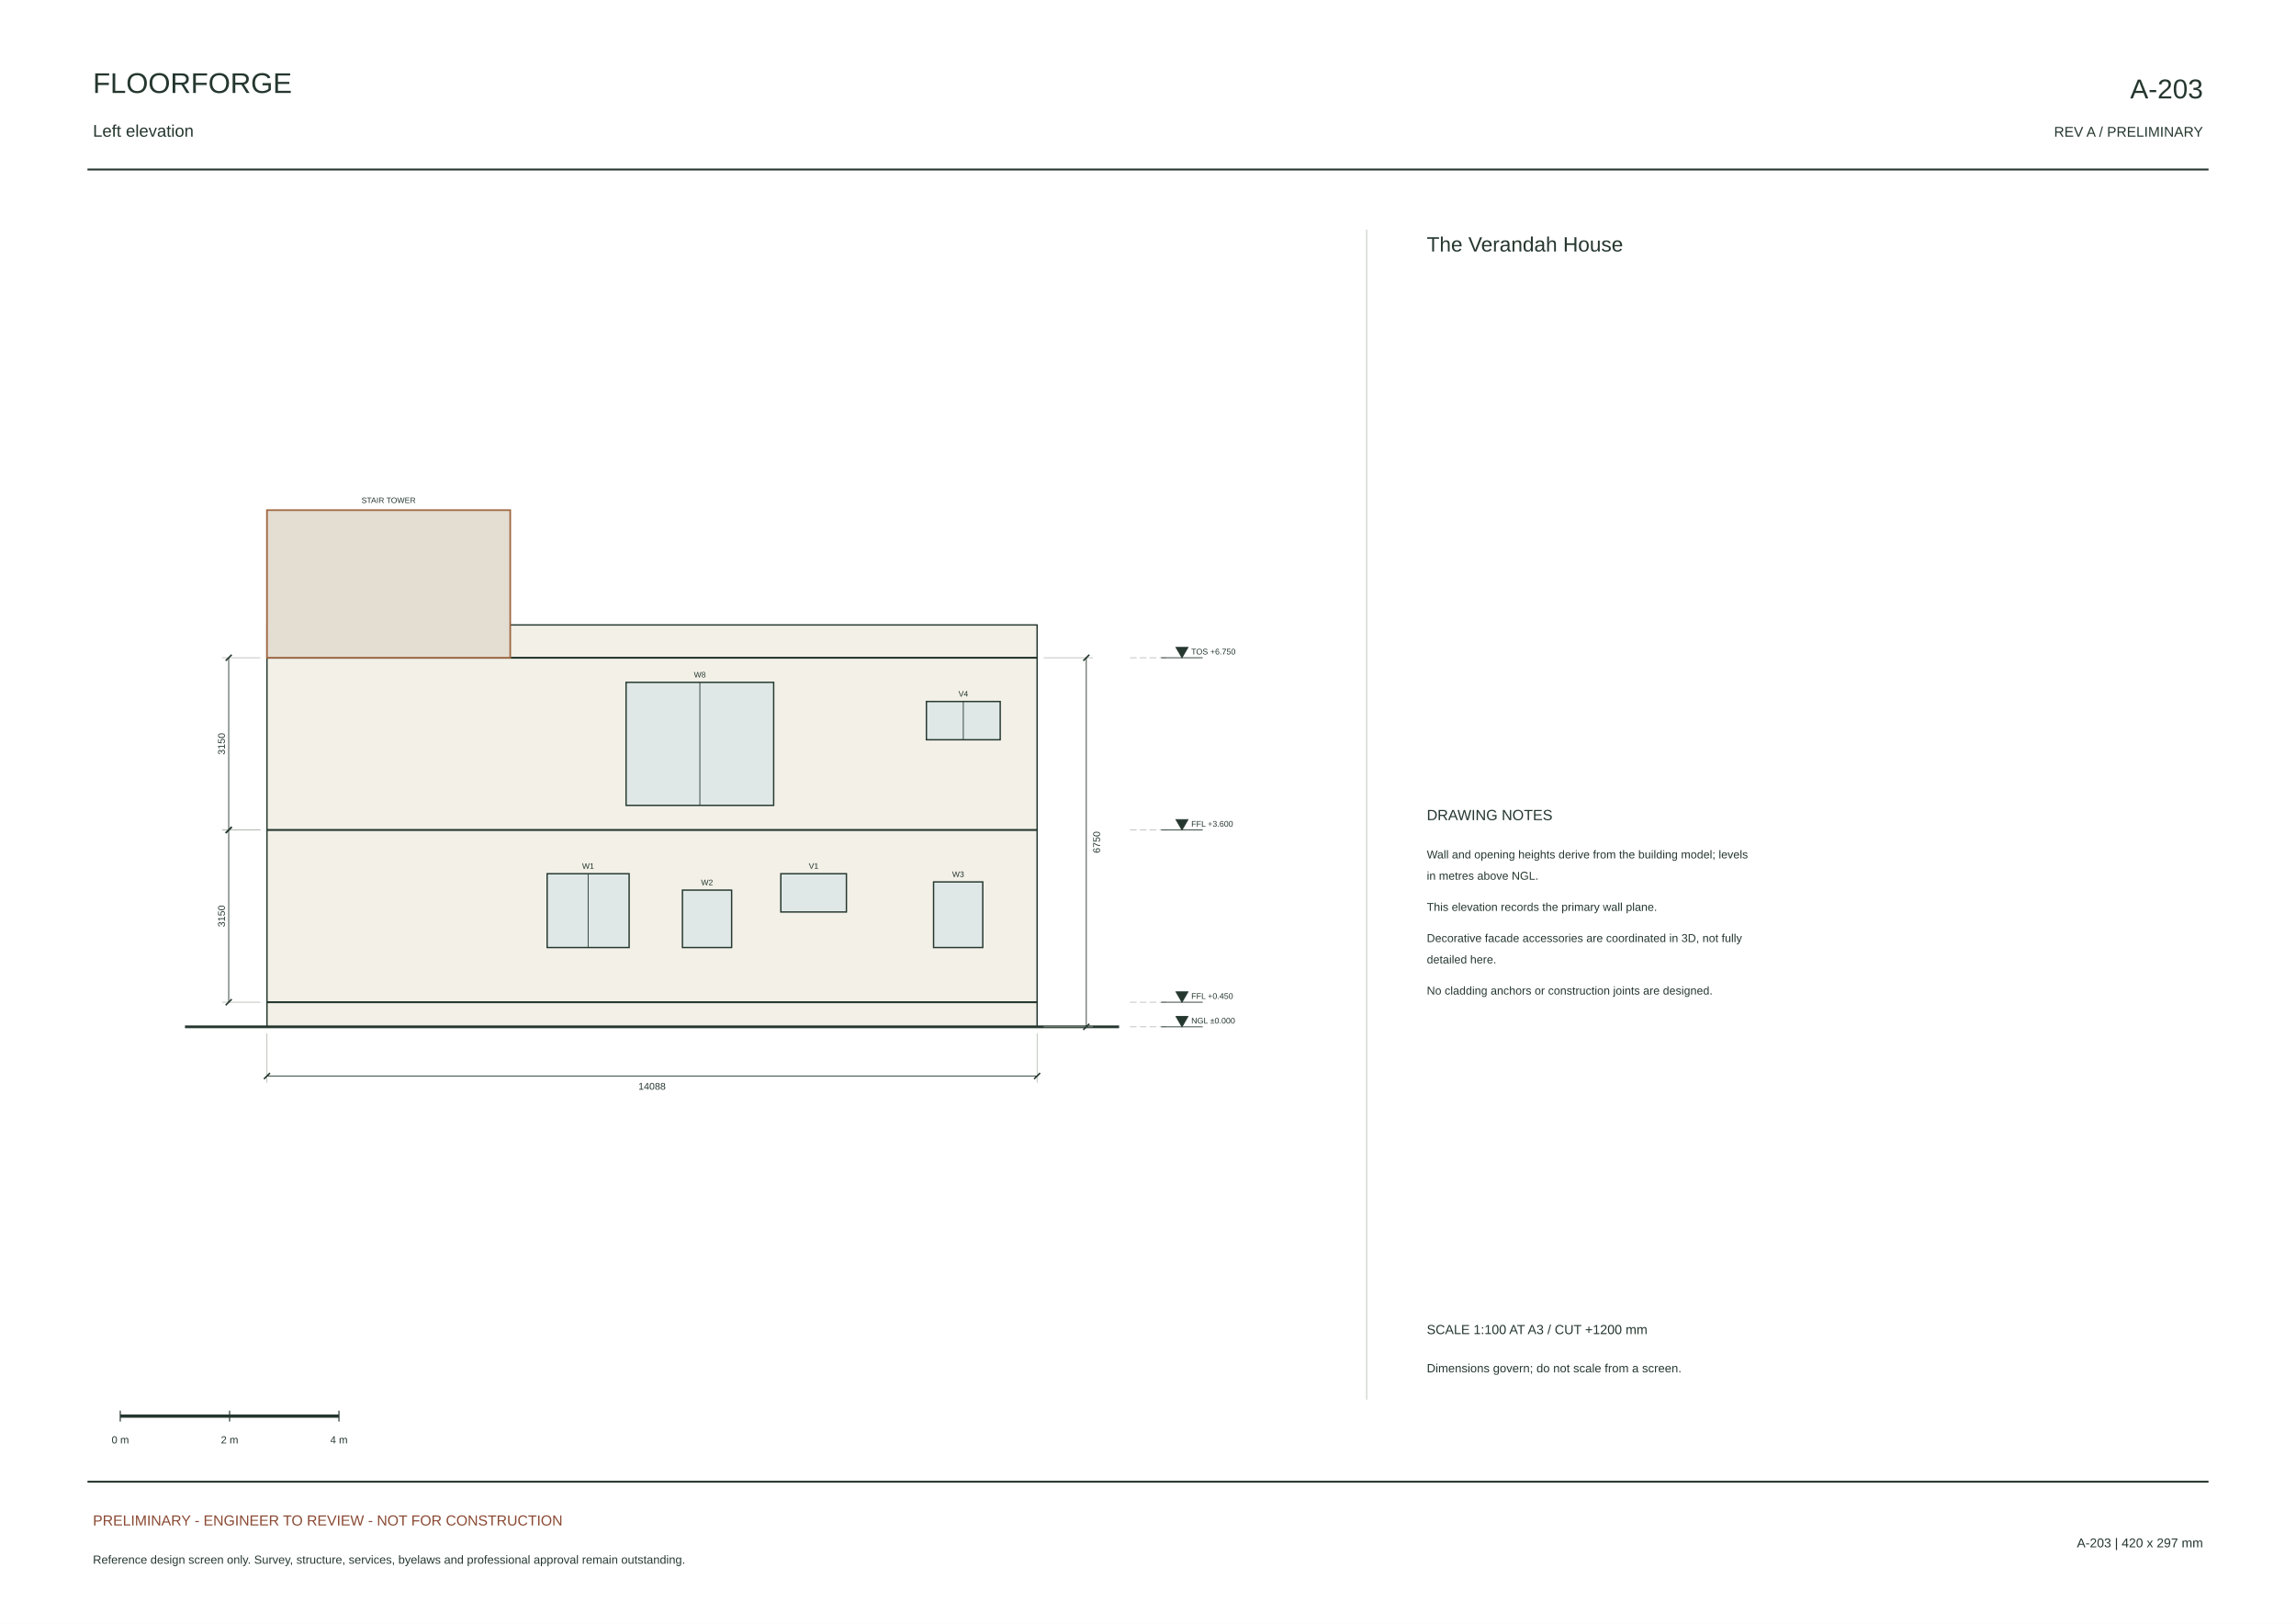
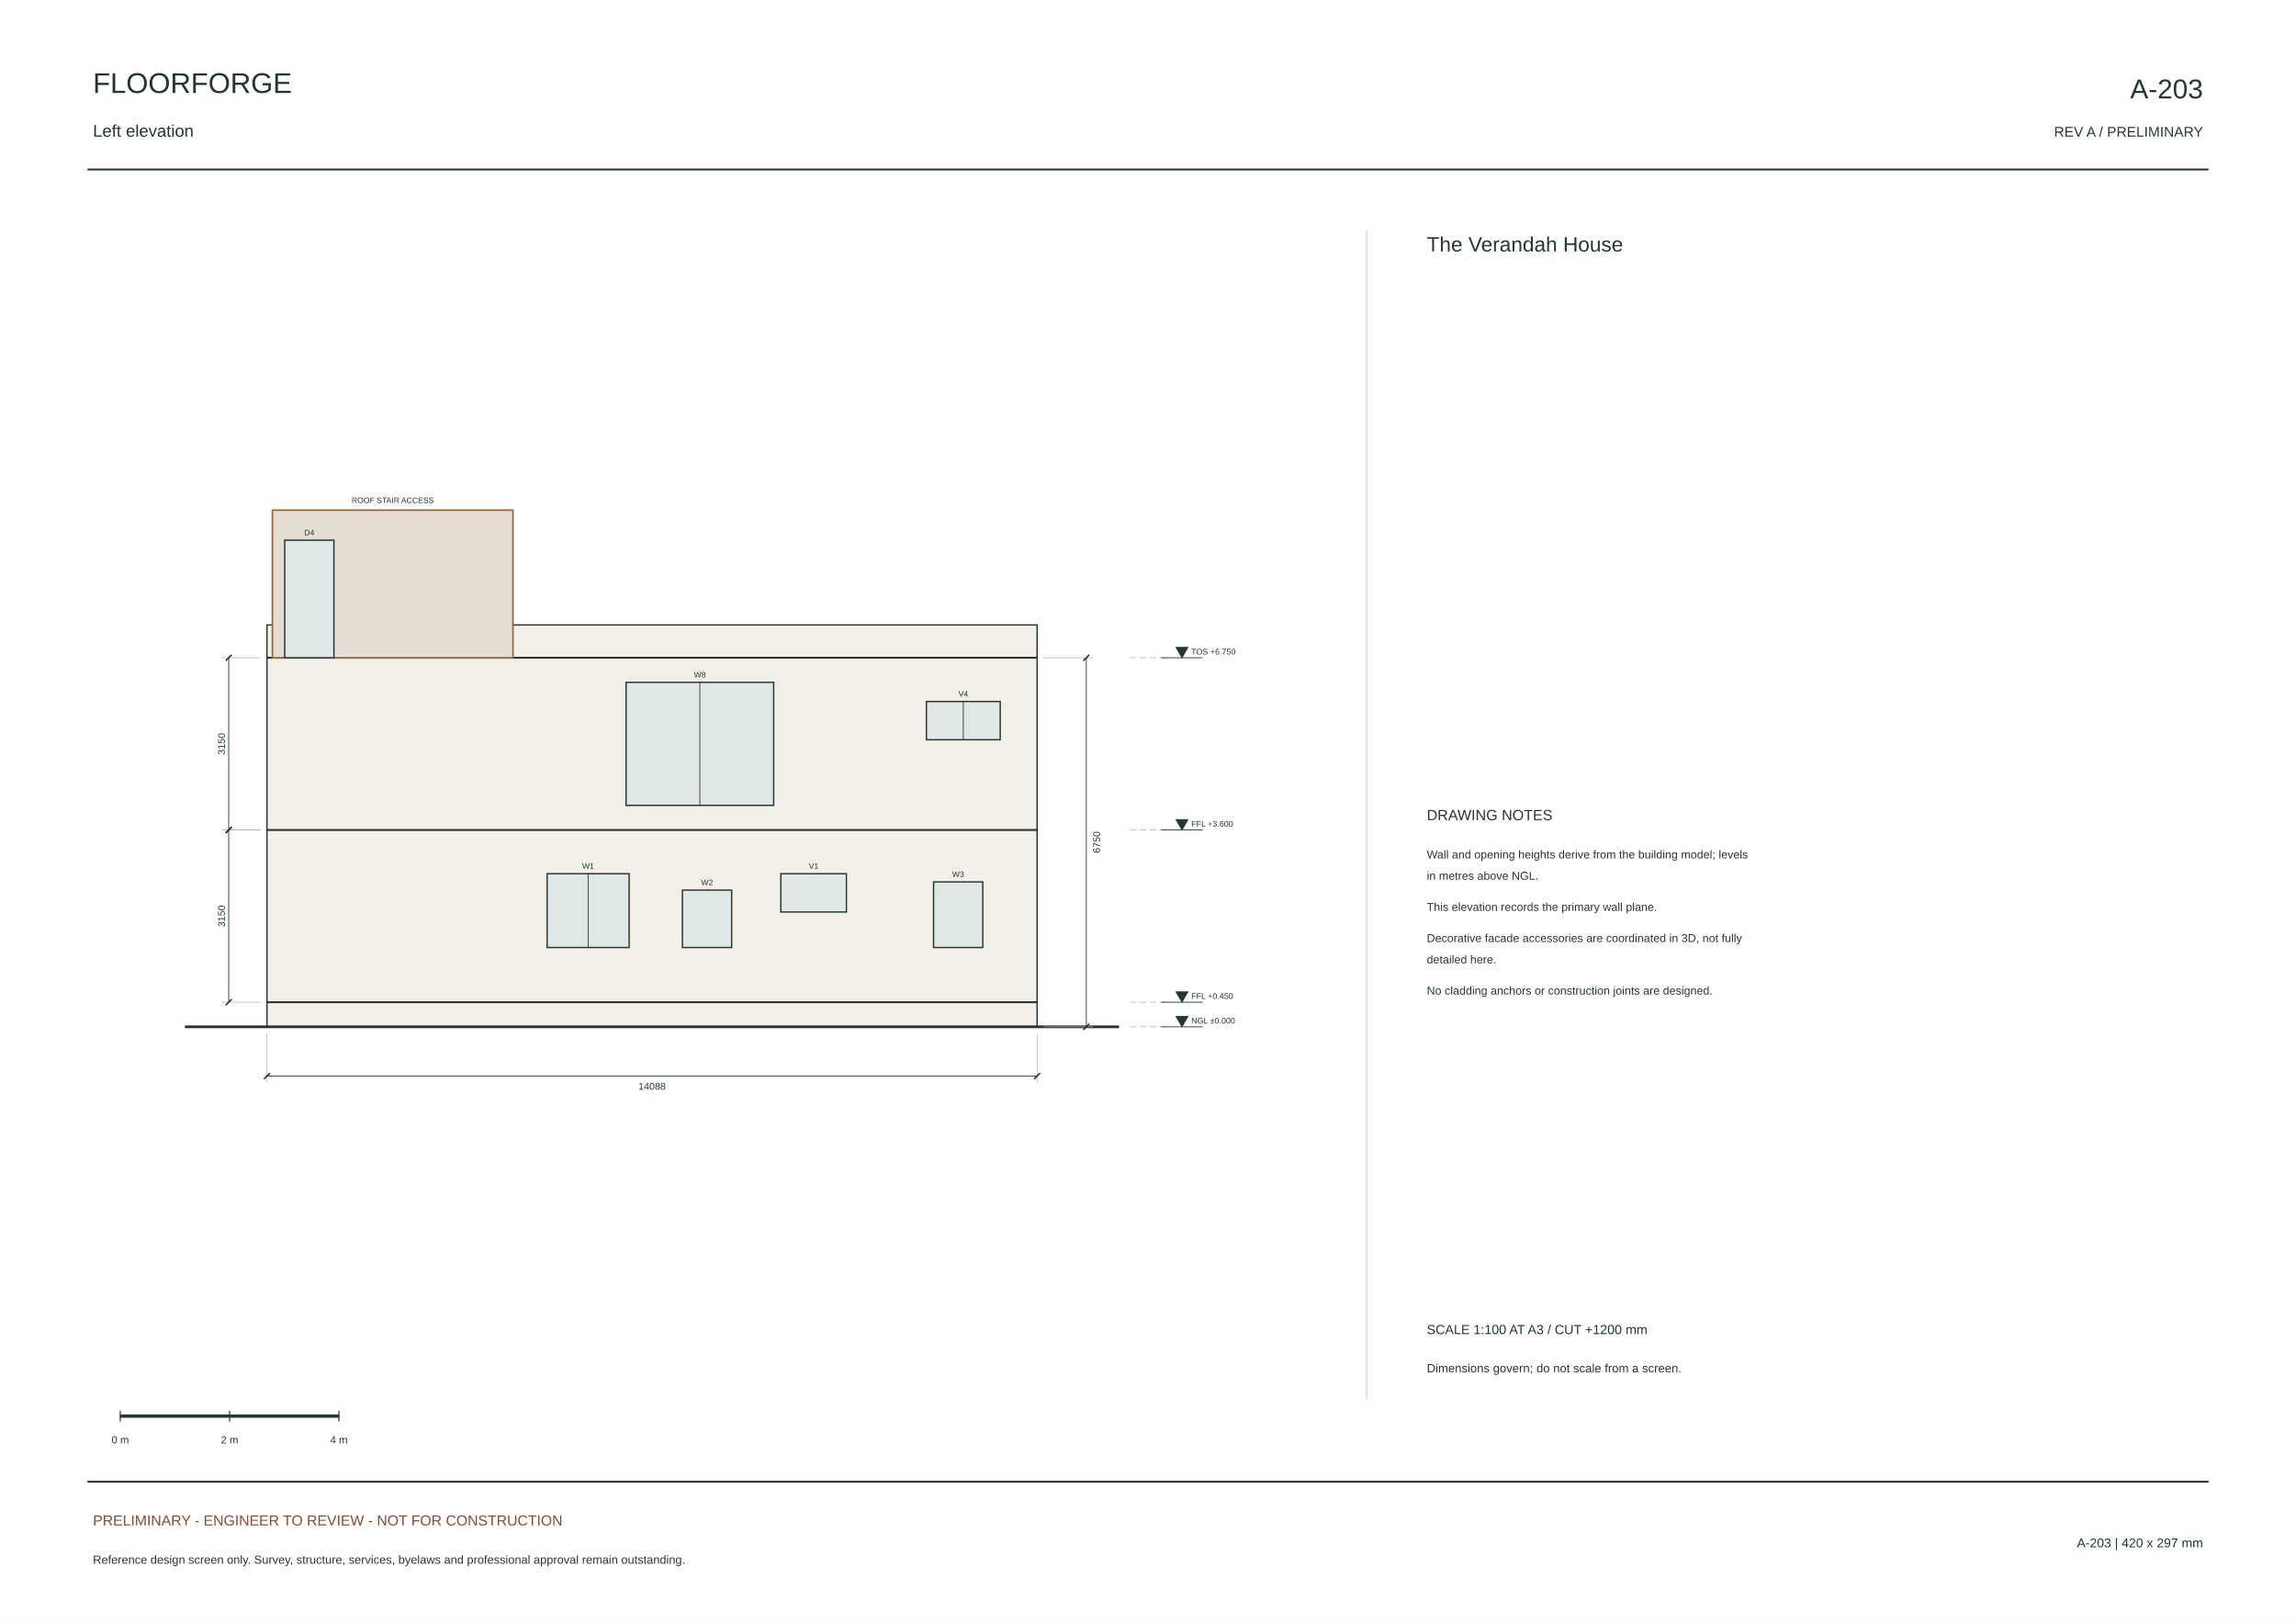
<svg xmlns="http://www.w3.org/2000/svg" width="420mm" height="297mm" viewBox="0 0 420 297">
  <rect width="420" height="297" fill="white" />
  <g font-family="Arial,Helvetica,sans-serif">
    <path d="M 16 31 H 404 M 16 271 H 404" stroke="#25372f" stroke-width=".35" />
    <text x="17" y="17" fill="#25372f" font-size="5.2" text-anchor="start">FLOORFORGE</text>
    <text x="17" y="25" fill="#25372f" font-size="3.1" text-anchor="start">Left elevation</text>
    <text x="403" y="18" fill="#25372f" font-size="5" text-anchor="end">A-203</text>
    <text x="403" y="25" fill="#25372f" font-size="2.6" text-anchor="end">REV A / PRELIMINARY</text>
    <polygon points="48.835,187.8 189.715,187.8 189.715,114.3 48.835,114.3" fill="#f2f0e7" stroke="#25372f" stroke-width="0.25" />
    <path d="M 33.835 187.8 L 204.715 187.8" fill="none" stroke="#25372f" stroke-width="0.5" />
    <path d="M 48.835 183.3 L 189.715 183.3" fill="none" stroke="#25372f" stroke-width="0.35" />
    <path d="M 48.835 151.8 L 189.715 151.8" fill="none" stroke="#25372f" stroke-width="0.35" />
    <path d="M 48.835 120.3 L 189.715 120.3" fill="none" stroke="#25372f" stroke-width="0.35" />
+     <polygon points="49.835,120.3 93.835,120.3 93.835,93.3 49.835,93.3" fill="#e3ddd2" stroke="#9e653f" stroke-width="0.3" />
+     <text x="71.835" y="92" fill="#25372f" font-size="1.45" text-anchor="middle">ROOF STAIR ACCESS</text>
    <polygon points="100.085,173.3 115.085,173.3 115.085,159.8 100.085,159.8" fill="#dfe8e7" stroke="#25372f" stroke-width="0.25" />
    <path d="M 107.585 173.3 L 107.585 159.8" fill="none" stroke="#25372f" stroke-width="0.15" />
    <text x="107.585" y="158.9" fill="#25372f" font-size="1.45" text-anchor="middle">W1</text>
    <polygon points="124.835,173.3 133.835,173.3 133.835,162.8 124.835,162.8" fill="#dfe8e7" stroke="#25372f" stroke-width="0.25" />
    <text x="129.335" y="161.9" fill="#25372f" font-size="1.45" text-anchor="middle">W2</text>
    <polygon points="142.835,166.8 154.835,166.8 154.835,159.8 142.835,159.8" fill="#dfe8e7" stroke="#25372f" stroke-width="0.25" />
    <text x="148.835" y="158.9" fill="#25372f" font-size="1.45" text-anchor="middle">V1</text>
    <polygon points="170.775,173.3 179.775,173.3 179.775,161.3 170.775,161.3" fill="#dfe8e7" stroke="#25372f" stroke-width="0.25" />
    <text x="175.275" y="160.4" fill="#25372f" font-size="1.45" text-anchor="middle">W3</text>
    <polygon points="114.525,147.3 141.525,147.3 141.525,124.8 114.525,124.8" fill="#dfe8e7" stroke="#25372f" stroke-width="0.25" />
    <path d="M 128.025 147.3 L 128.025 124.8" fill="none" stroke="#25372f" stroke-width="0.15" />
    <text x="128.025" y="123.9" fill="#25372f" font-size="1.45" text-anchor="middle">W8</text>
    <polygon points="169.465,135.3 182.965,135.3 182.965,128.3 169.465,128.3" fill="#dfe8e7" stroke="#25372f" stroke-width="0.25" />
    <path d="M 176.215 135.3 L 176.215 128.3" fill="none" stroke="#25372f" stroke-width="0.15" />
    <text x="176.215" y="127.4" fill="#25372f" font-size="1.45" text-anchor="middle">V4</text>
-     <polygon points="48.835,120.3 93.335,120.3 93.335,93.3 48.835,93.3" fill="#e3ddd2" stroke="#9e653f" stroke-width="0.3" />
-     <text x="71.085" y="92" fill="#25372f" font-size="1.45" text-anchor="middle">STAIR TOWER</text>
+     <polygon points="52.085,120.3 61.085,120.3 61.085,98.8 52.085,98.8" fill="#dfe8e7" stroke="#25372f" stroke-width="0.25" />
+     <text x="56.585" y="97.9" fill="#25372f" font-size="1.45" text-anchor="middle">D4</text>
    <path d="M 48.835 189 L 48.835 198" fill="none" stroke="#a8afa4" stroke-width="0.12" />
    <path d="M 189.715 189 L 189.715 198" fill="none" stroke="#a8afa4" stroke-width="0.12" />
    <path d="M 48.835 196.8 L 189.715 196.8" fill="none" stroke="#25372f" stroke-width="0.15" />
    <path d="M 48.285 197.35 L 49.385 196.25" fill="none" stroke="#25372f" stroke-width="0.28" />
    <path d="M 189.165 197.35 L 190.265 196.25" fill="none" stroke="#25372f" stroke-width="0.28" />
    <text x="119.275" y="199.3" fill="#25372f" font-size="1.8" text-anchor="middle">14088</text>
    <path d="M 190.915 187.8 L 199.915 187.8" fill="none" stroke="#a8afa4" stroke-width="0.12" />
    <path d="M 190.915 120.3 L 199.915 120.3" fill="none" stroke="#a8afa4" stroke-width="0.12" />
    <path d="M 198.715 187.8 L 198.715 120.3" fill="none" stroke="#25372f" stroke-width="0.15" />
    <path d="M 198.165 188.35 L 199.265 187.25" fill="none" stroke="#25372f" stroke-width="0.28" />
    <path d="M 198.165 120.85 L 199.265 119.75" fill="none" stroke="#25372f" stroke-width="0.28" />
    <text x="201.215" y="154.05" fill="#25372f" font-size="1.8" text-anchor="middle" transform="rotate(-90.0 201.215 154.05)">6750</text>
    <path d="M 47.635 183.3 L 40.635 183.3" fill="none" stroke="#a8afa4" stroke-width="0.12" />
    <path d="M 47.635 151.8 L 40.635 151.8" fill="none" stroke="#a8afa4" stroke-width="0.12" />
    <path d="M 41.835 183.3 L 41.835 151.8" fill="none" stroke="#25372f" stroke-width="0.15" />
    <path d="M 41.285 183.85 L 42.385 182.75" fill="none" stroke="#25372f" stroke-width="0.28" />
    <path d="M 41.285 152.35 L 42.385 151.25" fill="none" stroke="#25372f" stroke-width="0.28" />
    <text x="41.135" y="167.55" fill="#25372f" font-size="1.8" text-anchor="middle" transform="rotate(-90.0 41.135 167.55)">3150</text>
    <path d="M 47.635 151.8 L 40.635 151.8" fill="none" stroke="#a8afa4" stroke-width="0.12" />
    <path d="M 47.635 120.3 L 40.635 120.3" fill="none" stroke="#a8afa4" stroke-width="0.12" />
    <path d="M 41.835 151.8 L 41.835 120.3" fill="none" stroke="#25372f" stroke-width="0.15" />
    <path d="M 41.285 152.35 L 42.385 151.25" fill="none" stroke="#25372f" stroke-width="0.28" />
    <path d="M 41.285 120.85 L 42.385 119.75" fill="none" stroke="#25372f" stroke-width="0.28" />
    <text x="41.135" y="136.05" fill="#25372f" font-size="1.8" text-anchor="middle" transform="rotate(-90.0 41.135 136.05)">3150</text>
    <path d="M 206.715 187.8 L 213.715 187.8" fill="none" stroke="#a8afa4" stroke-width="0.12" stroke-dasharray="1.2 .6" />
    <polygon points="215.115,185.9 217.315,185.9 216.215,187.8" fill="#25372f" stroke="#25372f" stroke-width="0.15" />
    <path d="M 212.415 187.8 L 220.015 187.8" fill="none" stroke="#25372f" stroke-width="0.15" />
    <text x="217.915" y="187.2" fill="#25372f" font-size="1.5" text-anchor="start">NGL ±0.000</text>
    <path d="M 206.715 183.3 L 213.715 183.3" fill="none" stroke="#a8afa4" stroke-width="0.12" stroke-dasharray="1.2 .6" />
    <polygon points="215.115,181.4 217.315,181.4 216.215,183.3" fill="#25372f" stroke="#25372f" stroke-width="0.15" />
    <path d="M 212.415 183.3 L 220.015 183.3" fill="none" stroke="#25372f" stroke-width="0.15" />
    <text x="217.915" y="182.7" fill="#25372f" font-size="1.5" text-anchor="start">FFL +0.450</text>
    <path d="M 206.715 151.8 L 213.715 151.8" fill="none" stroke="#a8afa4" stroke-width="0.12" stroke-dasharray="1.2 .6" />
    <polygon points="215.115,149.9 217.315,149.9 216.215,151.8" fill="#25372f" stroke="#25372f" stroke-width="0.15" />
    <path d="M 212.415 151.8 L 220.015 151.8" fill="none" stroke="#25372f" stroke-width="0.15" />
    <text x="217.915" y="151.2" fill="#25372f" font-size="1.5" text-anchor="start">FFL +3.600</text>
    <path d="M 206.715 120.3 L 213.715 120.3" fill="none" stroke="#a8afa4" stroke-width="0.12" stroke-dasharray="1.2 .6" />
    <polygon points="215.115,118.4 217.315,118.4 216.215,120.3" fill="#25372f" stroke="#25372f" stroke-width="0.15" />
    <path d="M 212.415 120.3 L 220.015 120.3" fill="none" stroke="#25372f" stroke-width="0.15" />
    <text x="217.915" y="119.7" fill="#25372f" font-size="1.5" text-anchor="start">TOS +6.750</text>
    <path d="M 250 42 V 256" stroke="#c9d0c7" stroke-width=".2" />
    <text x="261" y="46" fill="#25372f" font-size="3.8" text-anchor="start">The Verandah House</text>
    <text x="261" y="150" fill="#25372f" font-size="2.7" text-anchor="start">DRAWING NOTES</text>
    <text x="261" y="157" fill="#25372f" font-size="2.1" text-anchor="start">Wall and opening heights derive from the building model; levels</text>
    <text x="261" y="160.9" fill="#25372f" font-size="2.1" text-anchor="start">in metres above NGL.</text>
    <text x="261" y="166.6" fill="#25372f" font-size="2.1" text-anchor="start">This elevation records the primary wall plane.</text>
    <text x="261" y="172.3" fill="#25372f" font-size="2.1" text-anchor="start">Decorative facade accessories are coordinated in 3D, not fully</text>
    <text x="261" y="176.2" fill="#25372f" font-size="2.1" text-anchor="start">detailed here.</text>
    <text x="261" y="181.9" fill="#25372f" font-size="2.1" text-anchor="start">No cladding anchors or construction joints are designed.</text>
    <text x="261" y="244" fill="#25372f" font-size="2.4" text-anchor="start">SCALE 1:100 AT A3 / CUT +1200 mm</text>
    <text x="261" y="251" fill="#25372f" font-size="2.2" text-anchor="start">Dimensions govern; do not scale from a screen.</text>
    <path d="M 22 259 H 62.0" stroke="#25372f" stroke-width=".6" />
    <path d="M 22.0 258 V 260" stroke="#25372f" stroke-width=".2" />
    <text x="22" y="264" fill="#25372f" font-size="1.9" text-anchor="middle">0 m</text>
    <path d="M 42.0 258 V 260" stroke="#25372f" stroke-width=".2" />
    <text x="42" y="264" fill="#25372f" font-size="1.9" text-anchor="middle">2 m</text>
    <path d="M 62.0 258 V 260" stroke="#25372f" stroke-width=".2" />
    <text x="62" y="264" fill="#25372f" font-size="1.9" text-anchor="middle">4 m</text>
    <text x="17" y="279" fill="#8a4933" font-size="2.65" text-anchor="start">PRELIMINARY - ENGINEER TO REVIEW - NOT FOR CONSTRUCTION</text>
    <text x="17" y="286" fill="#25372f" font-size="2.15" text-anchor="start">Reference design screen only. Survey, structure, services, byelaws and professional approval remain outstanding.</text>
    <text x="403" y="283" fill="#25372f" font-size="2.35" text-anchor="end">A-203  |  420 x 297 mm</text>
  </g>
</svg>
